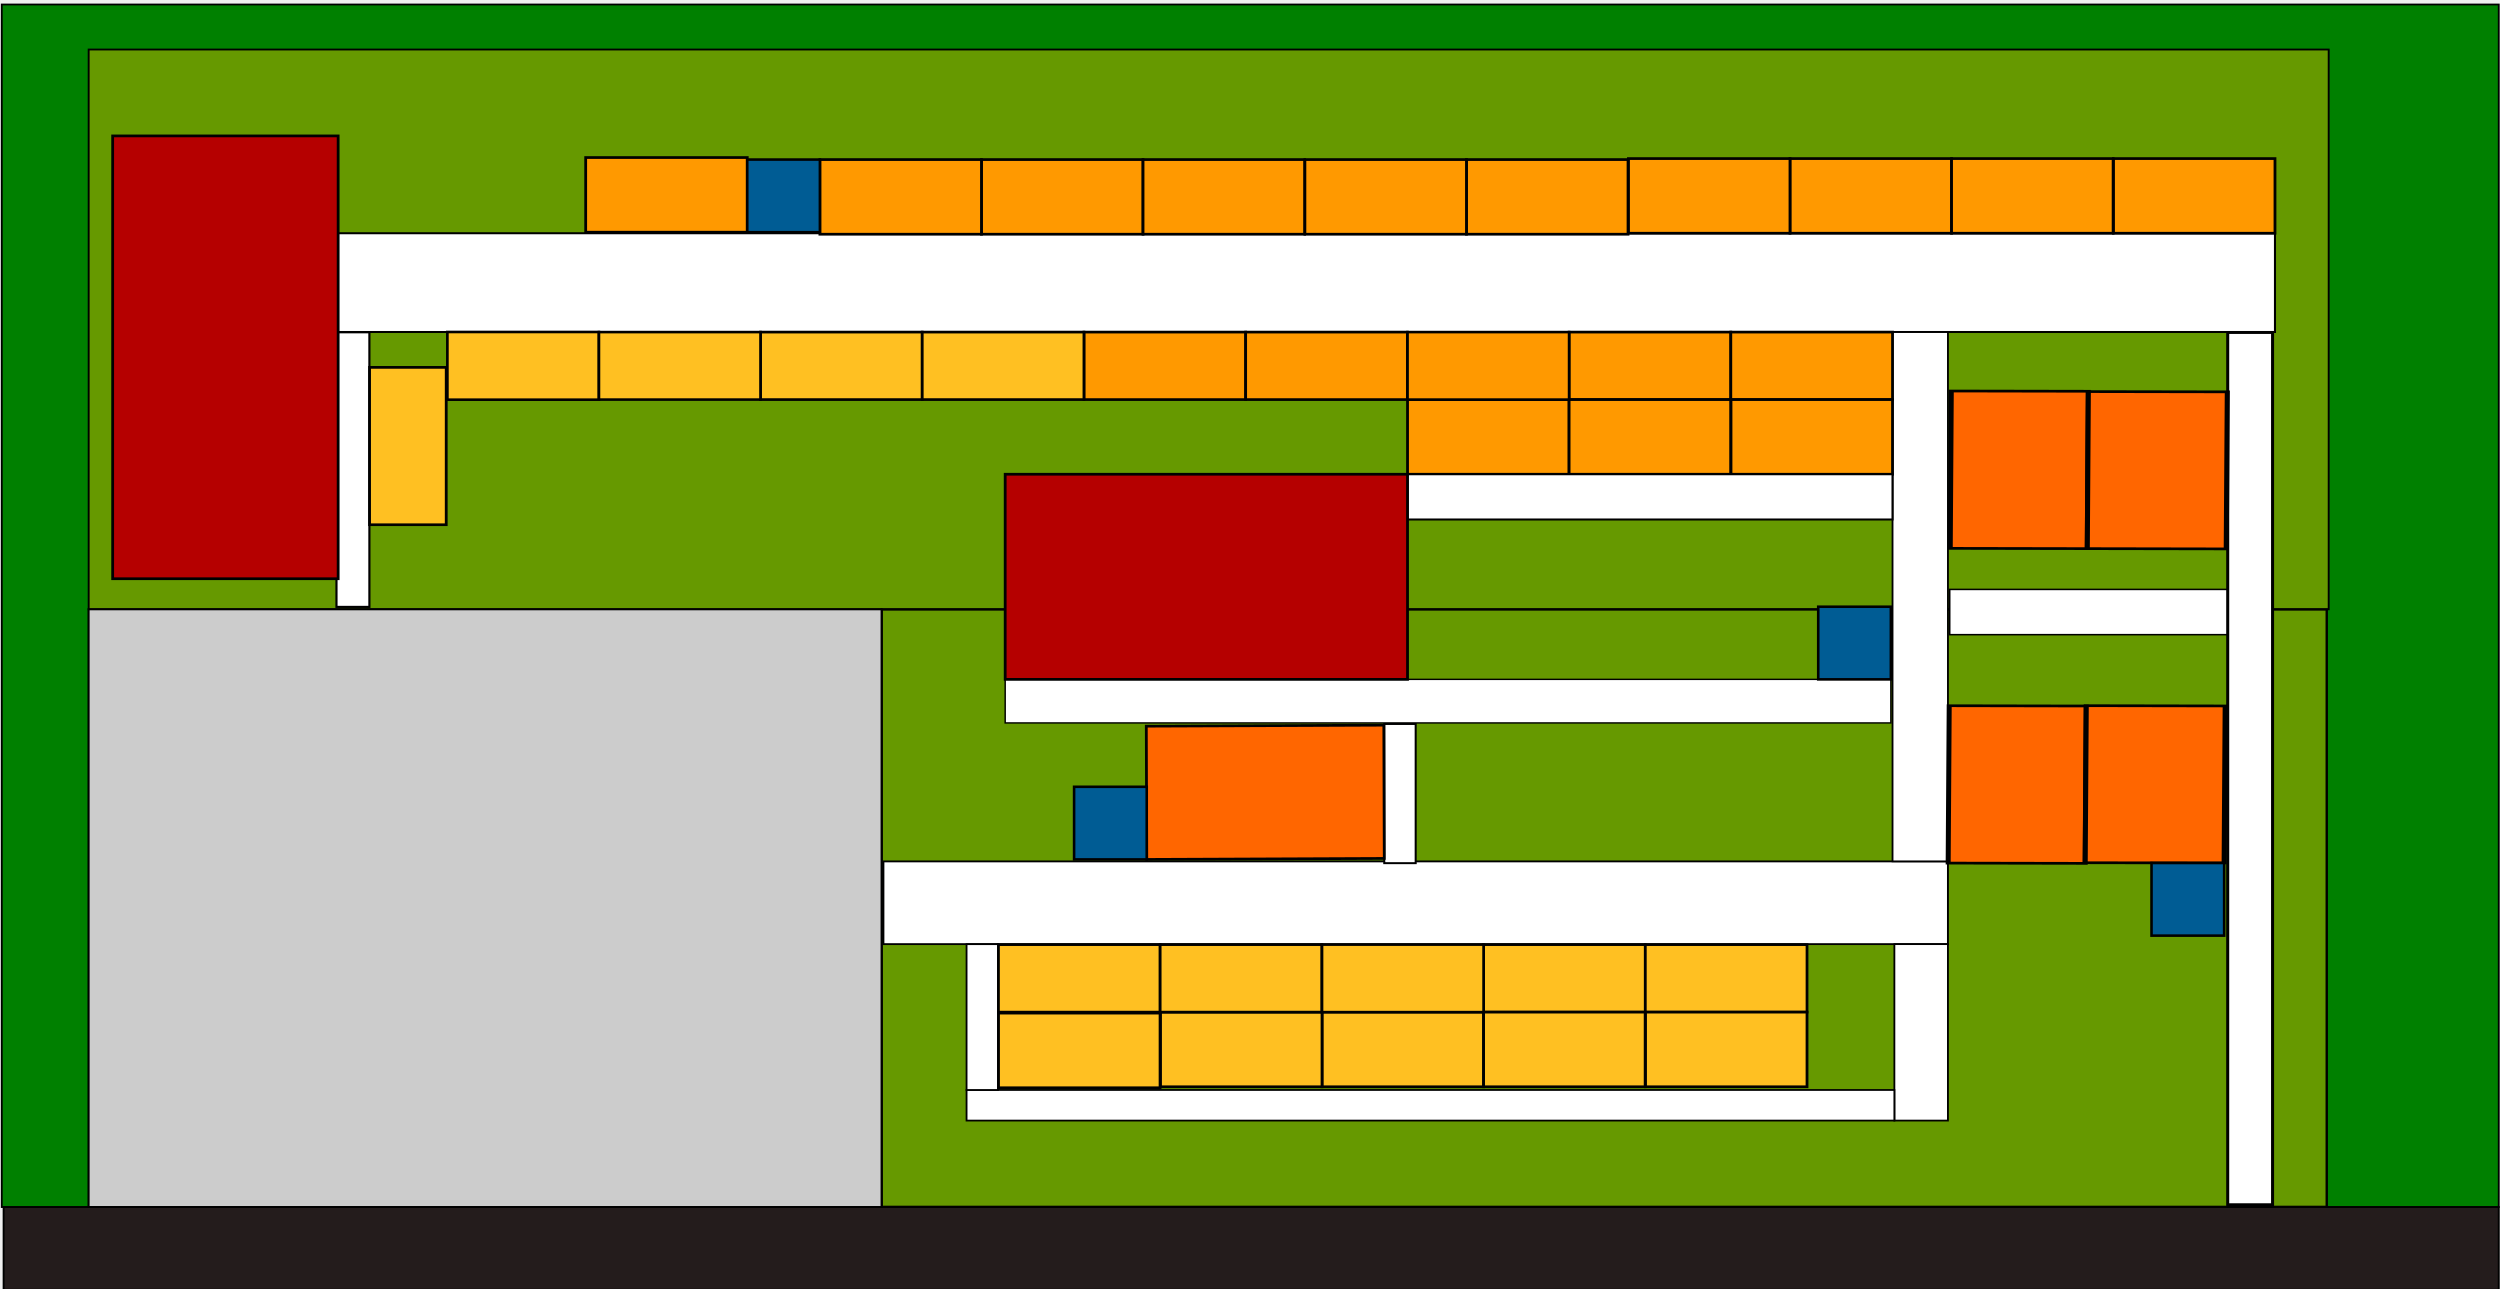
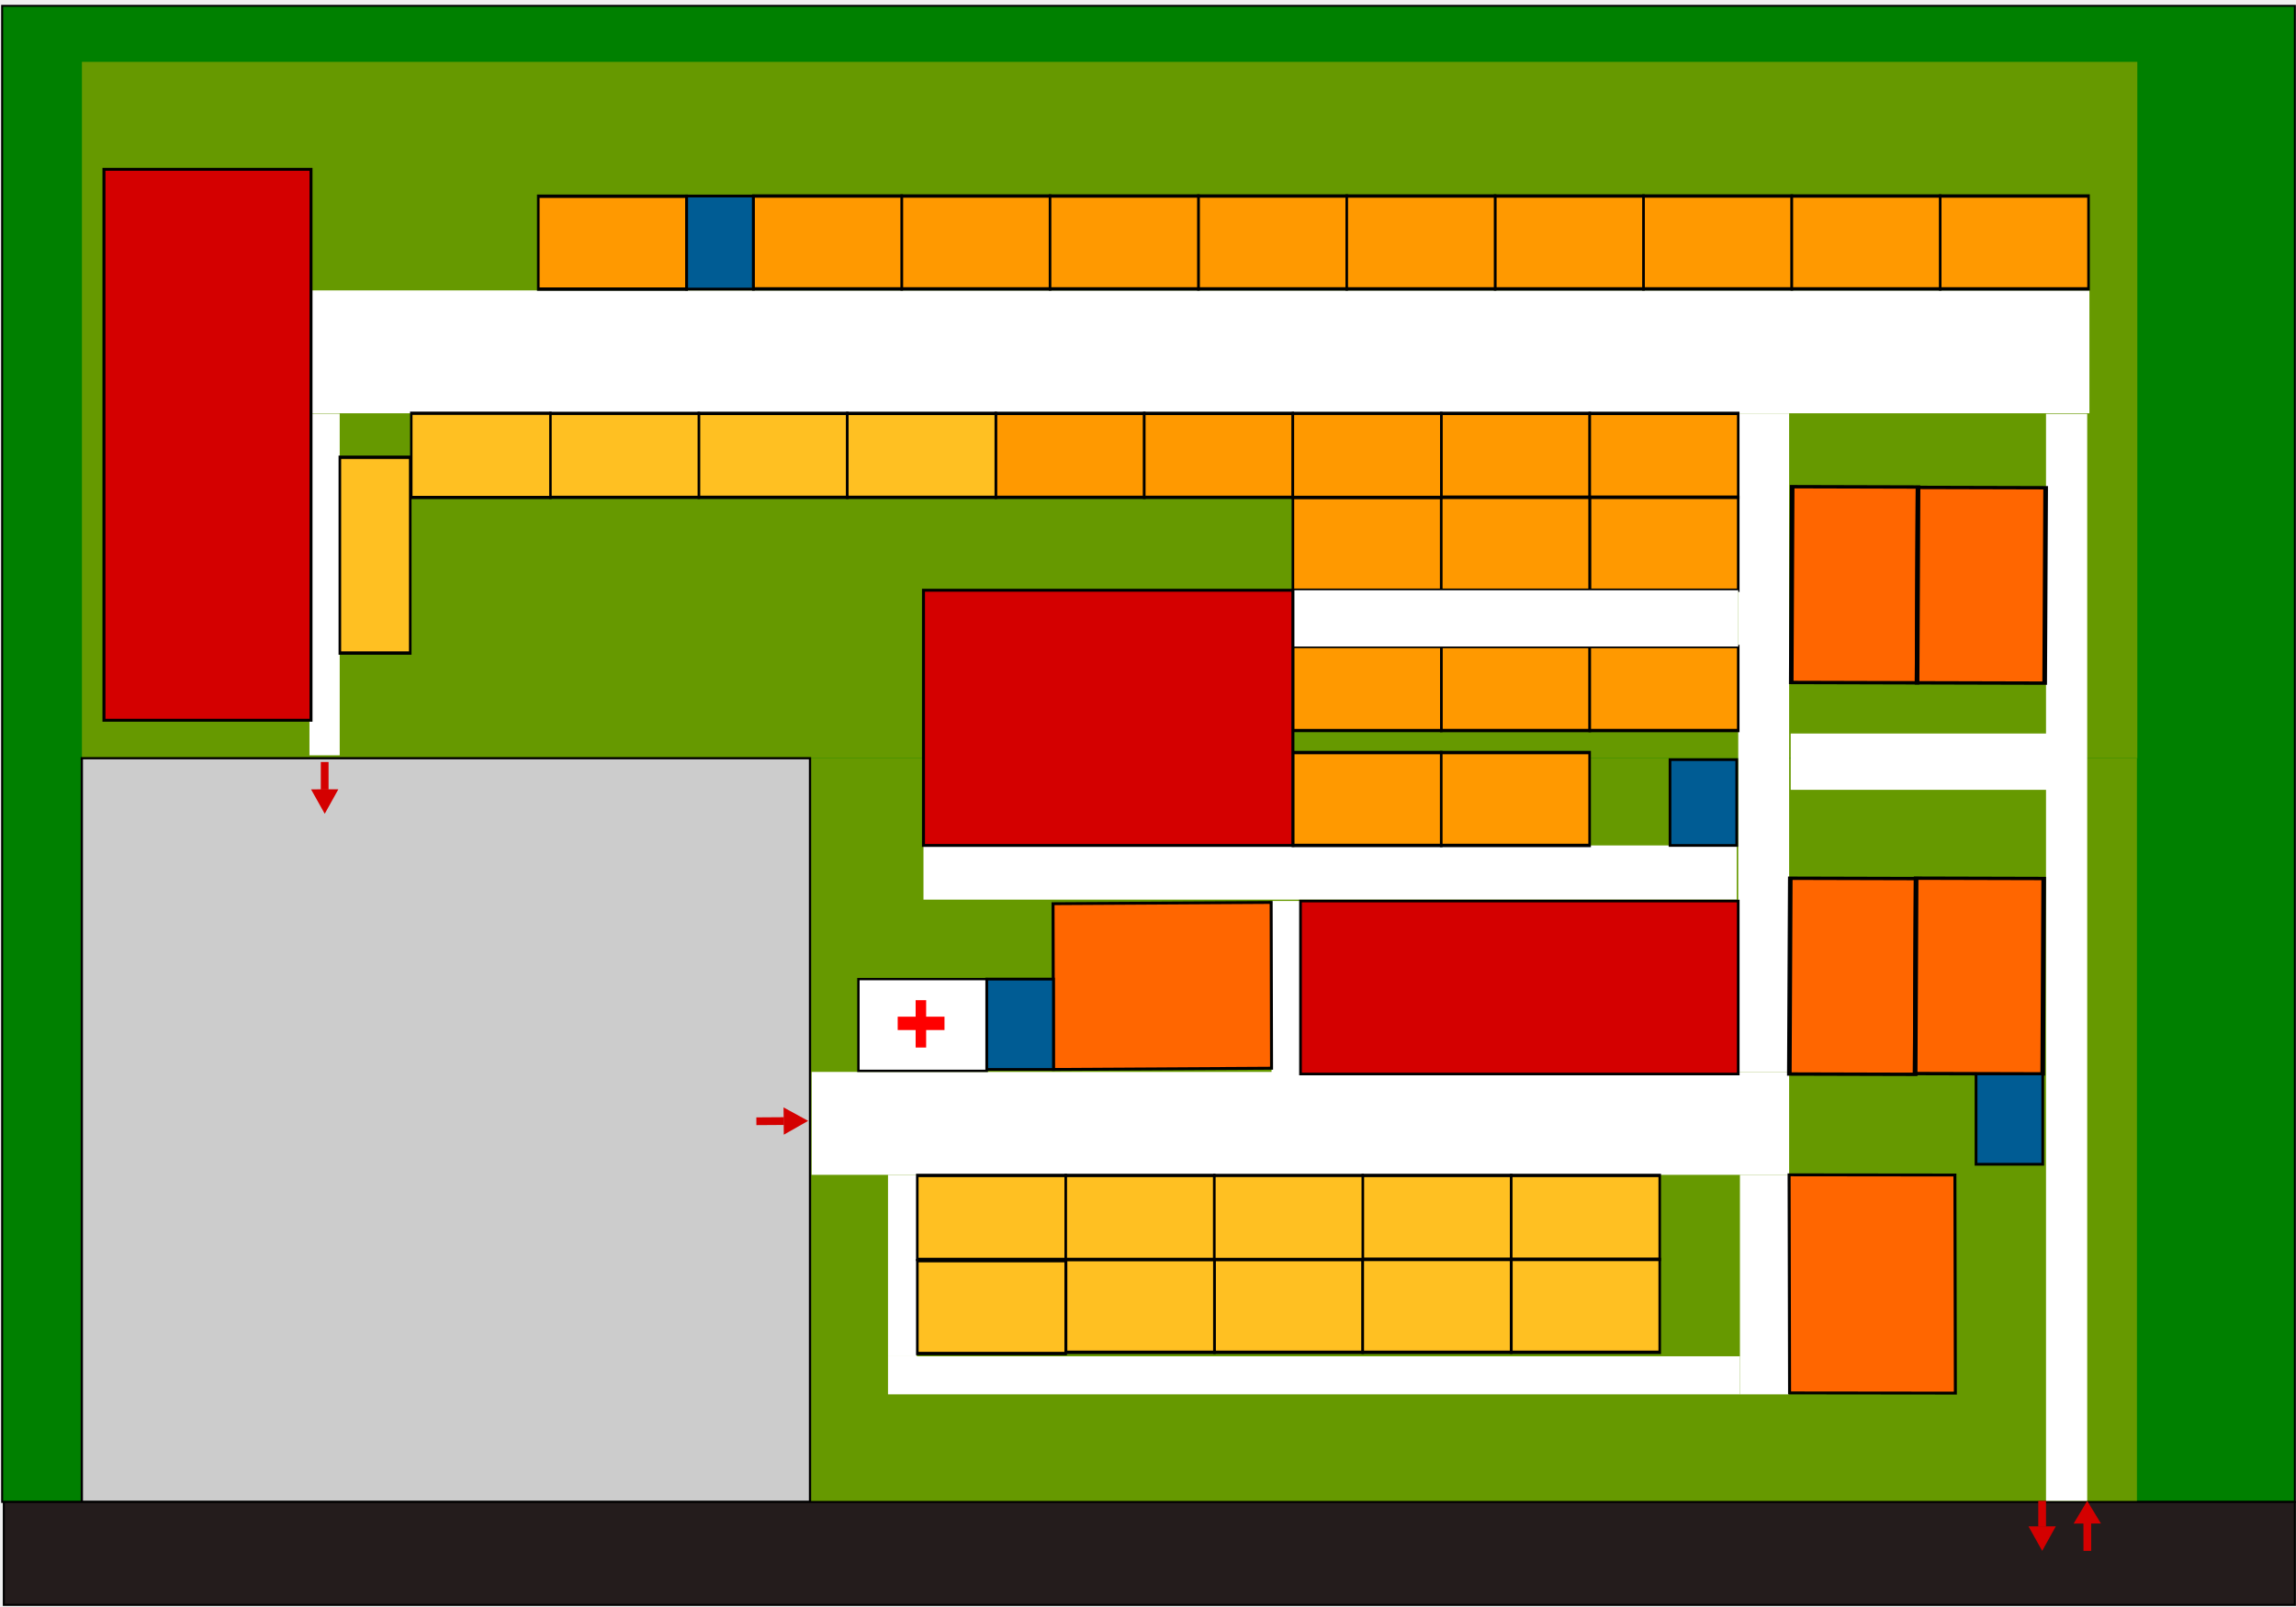
- <svg xmlns="http://www.w3.org/2000/svg" width="1475" height="760" viewBox="0 0 390.26 201.083" version="1.1" id="svg16">
+ <svg xmlns="http://www.w3.org/2000/svg" width="1000" height="700" viewBox="0 0 264.583 185.208" version="1.1" id="svg16">
  <defs id="defs10" />
  <g id="layer1" transform="matrix(1.079507,0,0,1.051405,-0.01264569,-111.2067)">
-     <rect style="fill:#008000;stroke:#000000;stroke-width:0.265;stroke-opacity:1" id="rect1257" width="361.081" height="178.548" x="0.267" y="106.437" />
-     <rect id="rect34" width="323.922" height="83.112" x="12.833" y="113.123" style="fill:#669900;stroke:#000000;stroke-width:0.273;stroke-opacity:1" />
-     <rect id="rect36" width="208.97" height="88.699" x="127.505" y="196.257" style="fill:#669900;stroke:#000000;stroke-width:0.349;stroke-opacity:1" />
-     <rect style="fill:#cccccc;stroke:#000000;stroke-width:0.306;stroke-opacity:1" id="rect47" width="114.684" height="88.758" x="12.816" y="196.227" />
-     <path style="fill:#ffffff;stroke:#000000;stroke-width:0.276;stroke-opacity:1" d="m 127.761,233.663 h 153.935 v 12.283 H 127.761 Z" id="rect1228" />
-     <rect style="fill:#ffffff;stroke:#000000;stroke-width:0.302;stroke-opacity:1" id="rect1233" width="280.328" height="14.663" x="48.662" y="140.399" />
-     <rect style="fill:#ffffff;stroke:#000000;stroke-width:0.314;stroke-opacity:1" id="rect1235" width="4.762" height="40.772" x="48.668" y="155.104" />
-     <rect style="fill:#ffffff;stroke:#000000;stroke-width:0.265;stroke-opacity:1" id="rect1237" width="8.013" height="78.583" x="273.684" y="155.074" />
-     <rect style="fill:#ffffff;stroke:#000000;stroke-width:0.265;stroke-opacity:1" id="rect1239" width="7.745" height="26.198" x="273.951" y="245.946" />
-     <rect style="fill:#ffffff;stroke:#000000;stroke-width:0.265;stroke-opacity:1" id="rect1241" width="134.169" height="4.544" x="139.782" y="267.6" />
-     <rect style="fill:#ffffff;stroke:#000000;stroke-width:0.265;stroke-opacity:1" id="rect1243" width="4.544" height="21.649" x="139.782" y="245.952" />
-     <rect style="fill:#ffffff;stroke:#000000;stroke-width:0.295;stroke-opacity:1" id="rect1245" width="4.544" height="20.666" x="200.185" y="213.259" />
-     <rect style="fill:#ffffff;stroke:#000000;stroke-width:0.211;stroke-opacity:1" id="rect1247" width="128.076" height="6.468" x="145.368" y="206.636" />
-     <rect style="fill:#241c1c;stroke:#000000;stroke-width:0.277;stroke-opacity:1" id="rect1251" width="360.814" height="12.282" x="0.535" y="284.985" />
-     <rect style="fill:#ffffff;stroke:#000000;stroke-width:0.228;stroke-opacity:1" id="rect1253" width="40.395" height="6.719" x="281.951" y="193.281" />
-     <rect style="fill:#ffffff;stroke:#000000;stroke-width:0.437;stroke-opacity:1" id="rect1255" width="6.487" height="129.509" x="322.154" y="155.131" />
-     <g id="g1351" style="fill:#ffc022">
+     <rect style="fill:#008000;stroke:#000000;stroke-width:0.209;stroke-opacity:1" id="rect1257" width="244.749" height="164" x="0.24" y="106.408" />
+     <rect id="rect34" width="219.411" height="76.34" x="8.757" y="112.549" style="fill:#669900;stroke:none;stroke-width:0.215;stroke-opacity:1" />
+     <rect id="rect36" width="141.645" height="81.472" x="86.484" y="188.91" style="fill:#669900;stroke:none;stroke-width:0.275;stroke-opacity:1" />
+     <rect style="fill:#cccccc;stroke:#000000;stroke-width:0.241;stroke-opacity:1" id="rect47" width="77.735" height="81.526" x="8.746" y="188.882" />
+     <path style="fill:#ffffff;stroke:none;stroke-width:0.218;stroke-opacity:1" d="M 86.657,223.268 H 190.998 v 11.282 H 86.657 Z" id="rect1228" />
+     <rect style="fill:#ffffff;stroke:none;stroke-width:0.238;stroke-opacity:1" id="rect1233" width="190.013" height="13.468" x="33.042" y="137.603" />
+     <rect style="fill:#ffffff;stroke:none;stroke-width:0.248;stroke-opacity:1" id="rect1235" width="3.228" height="37.45" x="33.046" y="151.11" />
+     <rect style="fill:#ffffff;stroke:none;stroke-width:0.209;stroke-opacity:1" id="rect1237" width="5.431" height="72.18" x="185.567" y="151.083" />
+     <rect style="fill:#ffffff;stroke:none;stroke-width:0.209;stroke-opacity:1" id="rect1239" width="5.25" height="24.064" x="185.749" y="234.55" />
+     <rect style="fill:#ffffff;stroke:none;stroke-width:0.209;stroke-opacity:1" id="rect1241" width="90.943" height="4.173" x="94.806" y="254.44" />
+     <rect style="fill:#ffffff;stroke:none;stroke-width:0.209;stroke-opacity:1" id="rect1243" width="3.08" height="19.885" x="94.806" y="234.555" />
+     <rect style="fill:#ffffff;stroke:none;stroke-width:0.233;stroke-opacity:1" id="rect1245" width="3.08" height="18.982" x="135.748" y="204.526" />
+     <rect style="fill:#ffffff;stroke:none;stroke-width:0.167;stroke-opacity:1" id="rect1247" width="86.812" height="5.941" x="98.592" y="198.443" />
+     <rect style="fill:#241c1c;stroke:#000000;stroke-width:0.218;stroke-opacity:1" id="rect1251" width="244.568" height="11.281" x="0.421" y="270.409" />
+     <rect style="fill:#ffffff;stroke:none;stroke-width:0.18;stroke-opacity:1" id="rect1253" width="27.38" height="6.171" x="191.171" y="186.176" />
+     <rect style="fill:#ffffff;stroke:none;stroke-width:0.345;stroke-opacity:1" id="rect1255" width="4.397" height="119.156" x="218.422" y="151.135" />
+     <g id="g1351" style="fill:#ffc022" transform="matrix(0.6778223,0,0,0.9185211,0.05835778,8.643752)">
      <rect style="fill:#ffc022;stroke:#000000;stroke-width:0.404;stroke-opacity:1" id="rect1315" width="23.364" height="11.085" x="191.185" y="256.041" />
      <rect y="256.041" x="167.821" height="11.085" width="23.364" id="rect1313" style="fill:#ffc022;stroke:#000000;stroke-width:0.404;stroke-opacity:1" />
      <rect y="246.019" x="144.393" height="10.022" width="23.385" id="rect1261" style="fill:#ffc022;stroke:#000000;stroke-width:0.399;stroke-opacity:1" />
      <rect y="246.019" x="214.549" height="10.022" width="23.385" id="rect1309" style="fill:#ffc022;stroke:#000000;stroke-width:0.399;stroke-opacity:1" />
      <rect y="246.019" x="167.778" height="10.022" width="23.385" id="rect1305" style="fill:#ffc022;stroke:#000000;stroke-width:0.399;stroke-opacity:1" />
      <rect style="fill:#ffc022;stroke:#000000;stroke-width:0.399;stroke-opacity:1" id="rect1311" width="23.385" height="10.022" x="237.934" y="246.019" />
      <rect style="fill:#ffc022;stroke:#000000;stroke-width:0.404;stroke-opacity:1" id="rect1263" width="23.364" height="11.085" x="144.402" y="256.187" />
      <rect y="256.041" x="237.955" height="11.085" width="23.364" id="rect1317" style="fill:#ffc022;stroke:#000000;stroke-width:0.404;stroke-opacity:1" />
      <rect style="fill:#ffc022;stroke:#000000;stroke-width:0.404;stroke-opacity:1" id="rect1319" width="23.364" height="11.085" x="214.549" y="256.041" />
      <rect y="246.019" x="191.185" height="10.022" width="23.364" id="rect174" style="fill:#ffc022;stroke:#000000;stroke-width:0.384;stroke-opacity:1" />
    </g>
-     <g id="g196" transform="translate(12.36456,-90.94426)" style="fill:#ff9900">
+     <g id="g196" transform="matrix(0.6778223,0,0,0.9185211,8.439334,-74.89047)" style="fill:#ff9900">
      <rect y="256.041" x="191.185" height="11.085" width="23.364" id="rect176" style="fill:#ff9900;stroke:#000000;stroke-width:0.404;stroke-opacity:1" />
      <rect style="fill:#ff9900;stroke:#000000;stroke-width:0.399;stroke-opacity:1" id="rect180" width="23.385" height="10.022" x="144.393" y="246.019" />
      <rect style="fill:#ff9900;stroke:#000000;stroke-width:0.399;stroke-opacity:1" id="rect182" width="23.385" height="10.022" x="214.549" y="246.019" />
      <rect style="fill:#ff9900;stroke:#000000;stroke-width:0.399;stroke-opacity:1" id="rect184" width="23.385" height="10.022" x="167.778" y="246.019" />
      <rect y="246.019" x="237.934" height="10.022" width="23.385" id="rect186" style="fill:#ff9900;stroke:#000000;stroke-width:0.399;stroke-opacity:1" />
      <rect style="fill:#ff9900;stroke:#000000;stroke-width:0.404;stroke-opacity:1" id="rect190" width="23.364" height="11.085" x="237.955" y="256.041" />
      <rect y="256.041" x="214.549" height="11.085" width="23.364" id="rect192" style="fill:#ff9900;stroke:#000000;stroke-width:0.404;stroke-opacity:1" />
      <rect style="fill:#ff9900;stroke:#000000;stroke-width:0.384;stroke-opacity:1" id="rect194" width="23.364" height="10.022" x="191.185" y="246.019" />
    </g>
-     <g transform="translate(67.67072,-126.727)" id="g218" style="fill:#ff9900">
-       <rect style="fill:#ff9900;stroke:#000000;stroke-width:0.404;stroke-opacity:1" id="rect198" width="23.364" height="11.085" x="191.185" y="256.041" />
-       <rect y="256.041" x="167.821" height="11.085" width="23.364" id="rect200" style="fill:#ff9900;stroke:#000000;stroke-width:0.404;stroke-opacity:1" />
-       <rect style="fill:#ff9900;stroke:#000000;stroke-width:0.404;stroke-opacity:1" id="rect210" width="23.364" height="11.085" x="144.402" y="256.187" />
-       <rect y="256.041" x="237.955" height="11.085" width="23.364" id="rect212" style="fill:#ff9900;stroke:#000000;stroke-width:0.404;stroke-opacity:1" />
-       <rect style="fill:#ff9900;stroke:#000000;stroke-width:0.404;stroke-opacity:1" id="rect214" width="23.364" height="11.085" x="214.549" y="256.041" />
+     <g id="g196-3" transform="matrix(0.6778223,0,0,0.9185211,8.439326,-46.91711)" style="fill:#ff9900">
+       <rect y="256.041" x="191.185" height="11.085" width="23.364" id="rect176-6" style="fill:#ff9900;stroke:#000000;stroke-width:0.404;stroke-opacity:1" />
+       <rect style="fill:#ff9900;stroke:#000000;stroke-width:0.399;stroke-opacity:1" id="rect182-6" width="23.385" height="10.022" x="214.549" y="243.39" />
+       <rect y="243.39" x="237.934" height="10.022" width="23.385" id="rect186-6" style="fill:#ff9900;stroke:#000000;stroke-width:0.399;stroke-opacity:1" />
+       <rect y="256.041" x="214.549" height="11.085" width="23.364" id="rect192-8" style="fill:#ff9900;stroke:#000000;stroke-width:0.404;stroke-opacity:1" />
+       <rect style="fill:#ff9900;stroke:#000000;stroke-width:0.384;stroke-opacity:1" id="rect194-7" width="23.364" height="10.022" x="191.185" y="243.39" />
    </g>
-     <g id="g230" transform="translate(-49.24706,-126.5804)" style="fill:#ff9900">
-       <rect y="256.041" x="191.185" height="11.085" width="23.364" id="rect220" style="fill:#ff9900;stroke:#000000;stroke-width:0.404;stroke-opacity:1" />
-       <rect style="fill:#ff9900;stroke:#000000;stroke-width:0.404;stroke-opacity:1" id="rect222" width="23.364" height="11.085" x="167.821" y="256.041" />
+     <g id="g230" transform="matrix(0.6778223,0,0,0.9185211,-33.32239,-107.623)" style="fill:#ff9900">
+       <rect y="255.715" x="191.185" height="11.085" width="23.364" id="rect220" style="fill:#ff9900;stroke:#000000;stroke-width:0.404;stroke-opacity:1" />
+       <rect style="fill:#ff9900;stroke:#000000;stroke-width:0.404;stroke-opacity:1" id="rect222" width="23.364" height="11.085" x="167.821" y="255.715" />
      <rect y="255.74" x="133.952" height="11.085" width="23.364" id="rect224" style="fill:#ff9900;stroke:#000000;stroke-width:0.404;stroke-opacity:1" />
-       <rect style="fill:#ff9900;stroke:#000000;stroke-width:0.404;stroke-opacity:1" id="rect226" width="23.364" height="11.085" x="237.955" y="256.041" />
-       <rect y="256.041" x="214.549" height="11.085" width="23.364" id="rect228" style="fill:#ff9900;stroke:#000000;stroke-width:0.404;stroke-opacity:1" />
+       <rect style="fill:#ff9900;stroke:#000000;stroke-width:0.404;stroke-opacity:1" id="rect226" width="23.364" height="11.085" x="237.913" y="255.715" />
+       <rect y="255.715" x="214.549" height="11.085" width="23.364" id="rect228" style="fill:#ff9900;stroke:#000000;stroke-width:0.404;stroke-opacity:1" />
    </g>
-     <g transform="matrix(-0.00641312,0.9999936,-1.78773,-0.00358727,760.8055,-3.039174)" id="g252" style="fill:#ff6600">
+     <g id="g230-6" transform="matrix(0.6778223,0,0,0.9185211,52.9811,-107.6465)" style="fill:#ff9900">
+       <rect y="255.74" x="180.681" height="11.085" width="23.364" id="rect220-7" style="fill:#ff9900;stroke:#000000;stroke-width:0.404;stroke-opacity:1" />
+       <rect style="fill:#ff9900;stroke:#000000;stroke-width:0.404;stroke-opacity:1" id="rect222-5" width="23.364" height="11.085" x="157.316" y="255.74" />
+       <rect y="255.74" x="133.952" height="11.085" width="23.364" id="rect224-3" style="fill:#ff9900;stroke:#000000;stroke-width:0.404;stroke-opacity:1" />
+       <rect style="fill:#ff9900;stroke:#000000;stroke-width:0.404;stroke-opacity:1" id="rect226-5" width="23.364" height="11.085" x="227.409" y="255.74" />
+       <rect y="255.74" x="204.045" height="11.085" width="23.364" id="rect228-6" style="fill:#ff9900;stroke:#000000;stroke-width:0.404;stroke-opacity:1" />
+     </g>
+     <g transform="matrix(-0.00434695,0.9185152,-1.211763,-0.00329498,515.7492,5.852206)" id="g252" style="fill:#ff6600">
      <rect y="256.041" x="167.821" height="11.085" width="23.364" id="rect234" style="fill:#ff6600;stroke:#000000;stroke-width:0.404;stroke-opacity:1" />
      <rect style="fill:#ff6600;stroke:#000000;stroke-width:0.404;stroke-opacity:1" id="rect248" width="23.364" height="11.085" x="214.549" y="256.041" />
    </g>
-     <g id="g258" transform="matrix(-0.00650307,0.997998,-1.812805,-0.00358011,787.3379,-2.619797)" style="fill:#ff6600">
+     <g id="g258" transform="matrix(-0.00440793,0.9166822,-1.228759,-0.00328841,533.7335,6.237413)" style="fill:#ff6600">
      <rect style="fill:#ff6600;stroke:#000000;stroke-width:0.404;stroke-opacity:1" id="rect254" width="23.364" height="11.085" x="167.821" y="256.041" />
      <rect y="256.041" x="214.549" height="11.085" width="23.364" id="rect256" style="fill:#ff6600;stroke:#000000;stroke-width:0.404;stroke-opacity:1" />
    </g>
-     <rect id="rect260" width="32.607" height="65.748" x="16.303" y="125.947" style="fill:#b50000;stroke:#000000;stroke-width:0.404;stroke-miterlimit:4;stroke-dasharray:none;stroke-opacity:1" />
-     <g transform="translate(-104.5622,-90.94426)" id="g1087" style="fill:#ffc022">
+     <rect id="rect260" width="22.102" height="60.391" x="11.109" y="124.329" style="fill:#d40000;stroke:#000000;stroke-width:0.319;stroke-miterlimit:4;stroke-dasharray:none;stroke-opacity:1" />
+     <g transform="matrix(0.6778223,0,0,0.9185211,-70.8162,-74.89047)" id="g1087" style="fill:#ffc022">
      <rect y="-169.101" x="251.258" height="11.085" width="23.364" id="rect1069" style="fill:#ffc022;stroke:#000000;stroke-width:0.404;stroke-linecap:butt;stroke-opacity:1;paint-order:normal" transform="rotate(90)" />
      <rect y="246.019" x="214.549" height="10.022" width="23.385" id="rect1073" style="fill:#ffc022;stroke:#000000;stroke-width:0.399;stroke-opacity:1" />
      <rect y="246.004" x="169.266" height="10.052" width="21.912" id="rect1075" style="fill:#ffc022;stroke:#000000;stroke-width:0.387;stroke-opacity:1" />
      <rect style="fill:#ffc022;stroke:#000000;stroke-width:0.399;stroke-opacity:1" id="rect1077" width="23.385" height="10.022" x="237.934" y="246.019" />
      <rect y="246.019" x="191.185" height="10.022" width="23.364" id="rect1085" style="fill:#ffc022;stroke:#000000;stroke-width:0.384;stroke-opacity:1" />
    </g>
-     <rect style="fill:#ff6600;stroke:#000000;stroke-width:0.404;stroke-miterlimit:4;stroke-dasharray:none;stroke-opacity:1" y="-199.435" x="214.305" height="34.35" width="19.784" id="rect1097" transform="matrix(0.00322024,0.9999948,-0.9999906,0.00434312,0,0)" />
-     <rect y="176.181" x="203.549" height="6.719" width="70.135" id="rect1099" style="fill:#ffffff;stroke:#000000;stroke-width:0.3;stroke-opacity:1" />
-     <rect style="fill:#b50000;stroke:#000000;stroke-width:0.404;stroke-linecap:butt;stroke-miterlimit:4;stroke-dasharray:none;stroke-opacity:1;paint-order:normal" id="rect1101" width="58.181" height="30.455" x="145.368" y="176.181" />
+     <rect style="fill:#ff6600;stroke:#000000;stroke-width:0.319;stroke-miterlimit:4;stroke-dasharray:none;stroke-opacity:1" y="-135.22" x="205.487" height="23.283" width="18.172" id="rect1097" transform="matrix(0.00237638,0.9999972,-0.9999827,0.00588535,0,0)" />
+     <rect style="fill:#ff6600;stroke:#000000;stroke-width:0.319;stroke-miterlimit:4;stroke-dasharray:none;stroke-opacity:1" y="-258.232" x="-208.207" height="23.906" width="17.699" id="rect1097-2" transform="matrix(-0.9999993,-0.0011779,-0.0020892,-0.9999978,0,0)" />
+     <rect y="170.47" x="138.029" height="6.171" width="47.539" id="rect1099" style="fill:#ffffff;stroke:none;stroke-width:0.237;stroke-opacity:1" />
+     <rect style="fill:#d40000;stroke:#000000;stroke-width:0.319;stroke-linecap:butt;stroke-miterlimit:4;stroke-dasharray:none;stroke-opacity:1;paint-order:normal" id="rect1101" width="39.437" height="27.973" x="98.592" y="170.47" />
+     <rect style="fill:#d40000;stroke:#000000;stroke-width:0.286;stroke-linecap:butt;stroke-miterlimit:4;stroke-dasharray:none;stroke-opacity:1;paint-order:normal" id="rect1101-3" width="46.726" height="18.959" x="138.84" y="204.538" />
+     <rect style="fill:#ffffff;fill-rule:evenodd;stroke-width:0.255;stroke:#000000;stroke-opacity:1;stroke-miterlimit:4;stroke-dasharray:none" id="rect977" width="13.7" height="10.058" x="91.646" y="213.094" />
+     <rect style="fill:#ff0000;stroke:none;stroke-width:0.255;stroke-miterlimit:4;stroke-dasharray:none;stroke-opacity:1" id="rect2024" width="1.122" height="5.19" x="97.755" y="215.405" />
+     <rect style="fill:#ff0000;stroke:none;stroke-width:0.248;stroke-miterlimit:4;stroke-dasharray:none;stroke-opacity:1" id="rect2048" width="4.995" height="1.464" x="95.84" y="217.214" />
+     <path style="fill:#d40000;stroke:none;stroke-width:1.027;stroke-miterlimit:4;stroke-dasharray:none;stroke-opacity:1" id="path2922" d="m 160.687,394.869 -13.581,-23.43 27.082,-0.046 z" transform="matrix(0.1076381,0,0,0.1144184,17.38078,149.7942)" />
+     <rect style="fill:#d40000;stroke:none;stroke-width:0.255;stroke-miterlimit:4;stroke-dasharray:none;stroke-opacity:1" id="rect3026" width="0.827" height="3.026" x="34.258" y="189.298" />
+     <path style="fill:#d40000;stroke:none;stroke-width:1.027;stroke-miterlimit:4;stroke-dasharray:none;stroke-opacity:1" id="path2922-9" transform="matrix(-7.1019401e-4,-0.1105127,0.1114374,-7.5493001e-4,42.39246,246.6894)" d="m 160.687,394.869 -13.581,-23.43 27.082,-0.046 z" />
+     <rect style="fill:#d40000;stroke:none;stroke-width:0.255;stroke-miterlimit:4;stroke-dasharray:none;stroke-opacity:1" id="rect3026-1" width="0.849" height="2.947" x="-229.643" y="79.282" transform="matrix(-0.00642623,-0.9999794,0.9999771,-0.00677432,0,0)" />
+     <path style="fill:#d40000;stroke:none;stroke-width:1.027;stroke-miterlimit:4;stroke-dasharray:none;stroke-opacity:1" id="path2922-2" transform="matrix(0.1076381,0,0,0.1144184,200.7183,230.587)" d="m 160.687,394.869 -13.581,-23.43 27.082,-0.046 z" />
+     <rect style="fill:#d40000;stroke:none;stroke-width:0.247;stroke-miterlimit:4;stroke-dasharray:none;stroke-opacity:1" id="rect3026-7" width="0.827" height="2.832" x="217.595" y="270.284" />
+     <path style="fill:#d40000;stroke:none;stroke-width:1.027;stroke-miterlimit:4;stroke-dasharray:none;stroke-opacity:1" id="path2922-0" transform="matrix(-0.1076379,1.880605e-4,-2.0462244e-4,-0.1060372,240.1958,312.1287)" d="m 160.687,394.869 -13.581,-23.43 27.082,-0.046 z" />
+     <rect style="fill:#d40000;stroke:none;stroke-width:0.255;stroke-miterlimit:4;stroke-dasharray:none;stroke-opacity:1" id="rect3026-9" width="0.827" height="3.026" x="-222.755" y="-276.187" transform="matrix(-0.9999982,0.00188525,-0.00178837,-0.9999984,0,0)" />
  </g>
-   <rect style="fill:#005c94;stroke:#000000;stroke-width:0.404;stroke-linecap:butt;stroke-miterlimit:4;stroke-dasharray:none;stroke-opacity:1;paint-order:normal" id="rect1103" width="11.339" height="11.339" x="167.671" y="122.821" />
-   <rect y="94.712" x="283.832" height="11.339" width="11.339" id="rect1105" style="fill:#005c94;stroke:#000000;stroke-width:0.404;stroke-linecap:butt;stroke-miterlimit:4;stroke-dasharray:none;stroke-opacity:1;paint-order:normal" />
-   <rect style="fill:#005c94;stroke:#000000;stroke-width:0.404;stroke-linecap:butt;stroke-miterlimit:4;stroke-dasharray:none;stroke-opacity:1;paint-order:normal" id="rect1107" width="11.339" height="11.339" x="335.86" y="134.717" />
-   <rect y="24.908" x="116.649" height="11.339" width="11.339" id="rect1109" style="fill:#005c94;stroke:#000000;stroke-width:0.404;stroke-linecap:butt;stroke-miterlimit:4;stroke-dasharray:none;stroke-opacity:1;paint-order:normal" />
+   <rect style="fill:#005c94;stroke:#000000;stroke-width:0.319;stroke-linecap:butt;stroke-miterlimit:4;stroke-dasharray:none;stroke-opacity:1;paint-order:normal" id="rect1103" width="7.686" height="10.415" x="113.71" y="112.841" />
+   <rect y="87.55" x="192.447" height="9.888" width="7.686" id="rect1105" style="fill:#005c94;stroke:#000000;stroke-width:0.311;stroke-linecap:butt;stroke-miterlimit:4;stroke-dasharray:none;stroke-opacity:1;paint-order:normal" />
+   <rect style="fill:#005c94;stroke:#000000;stroke-width:0.319;stroke-linecap:butt;stroke-miterlimit:4;stroke-dasharray:none;stroke-opacity:1;paint-order:normal" id="rect1107" width="7.686" height="10.415" x="227.712" y="123.768" />
+   <rect y="22.591" x="79.126" height="10.73" width="7.686" id="rect1109" style="fill:#005c94;stroke:#000000;stroke-width:0.324;stroke-linecap:butt;stroke-miterlimit:4;stroke-dasharray:none;stroke-opacity:1;paint-order:normal" />
</svg>
